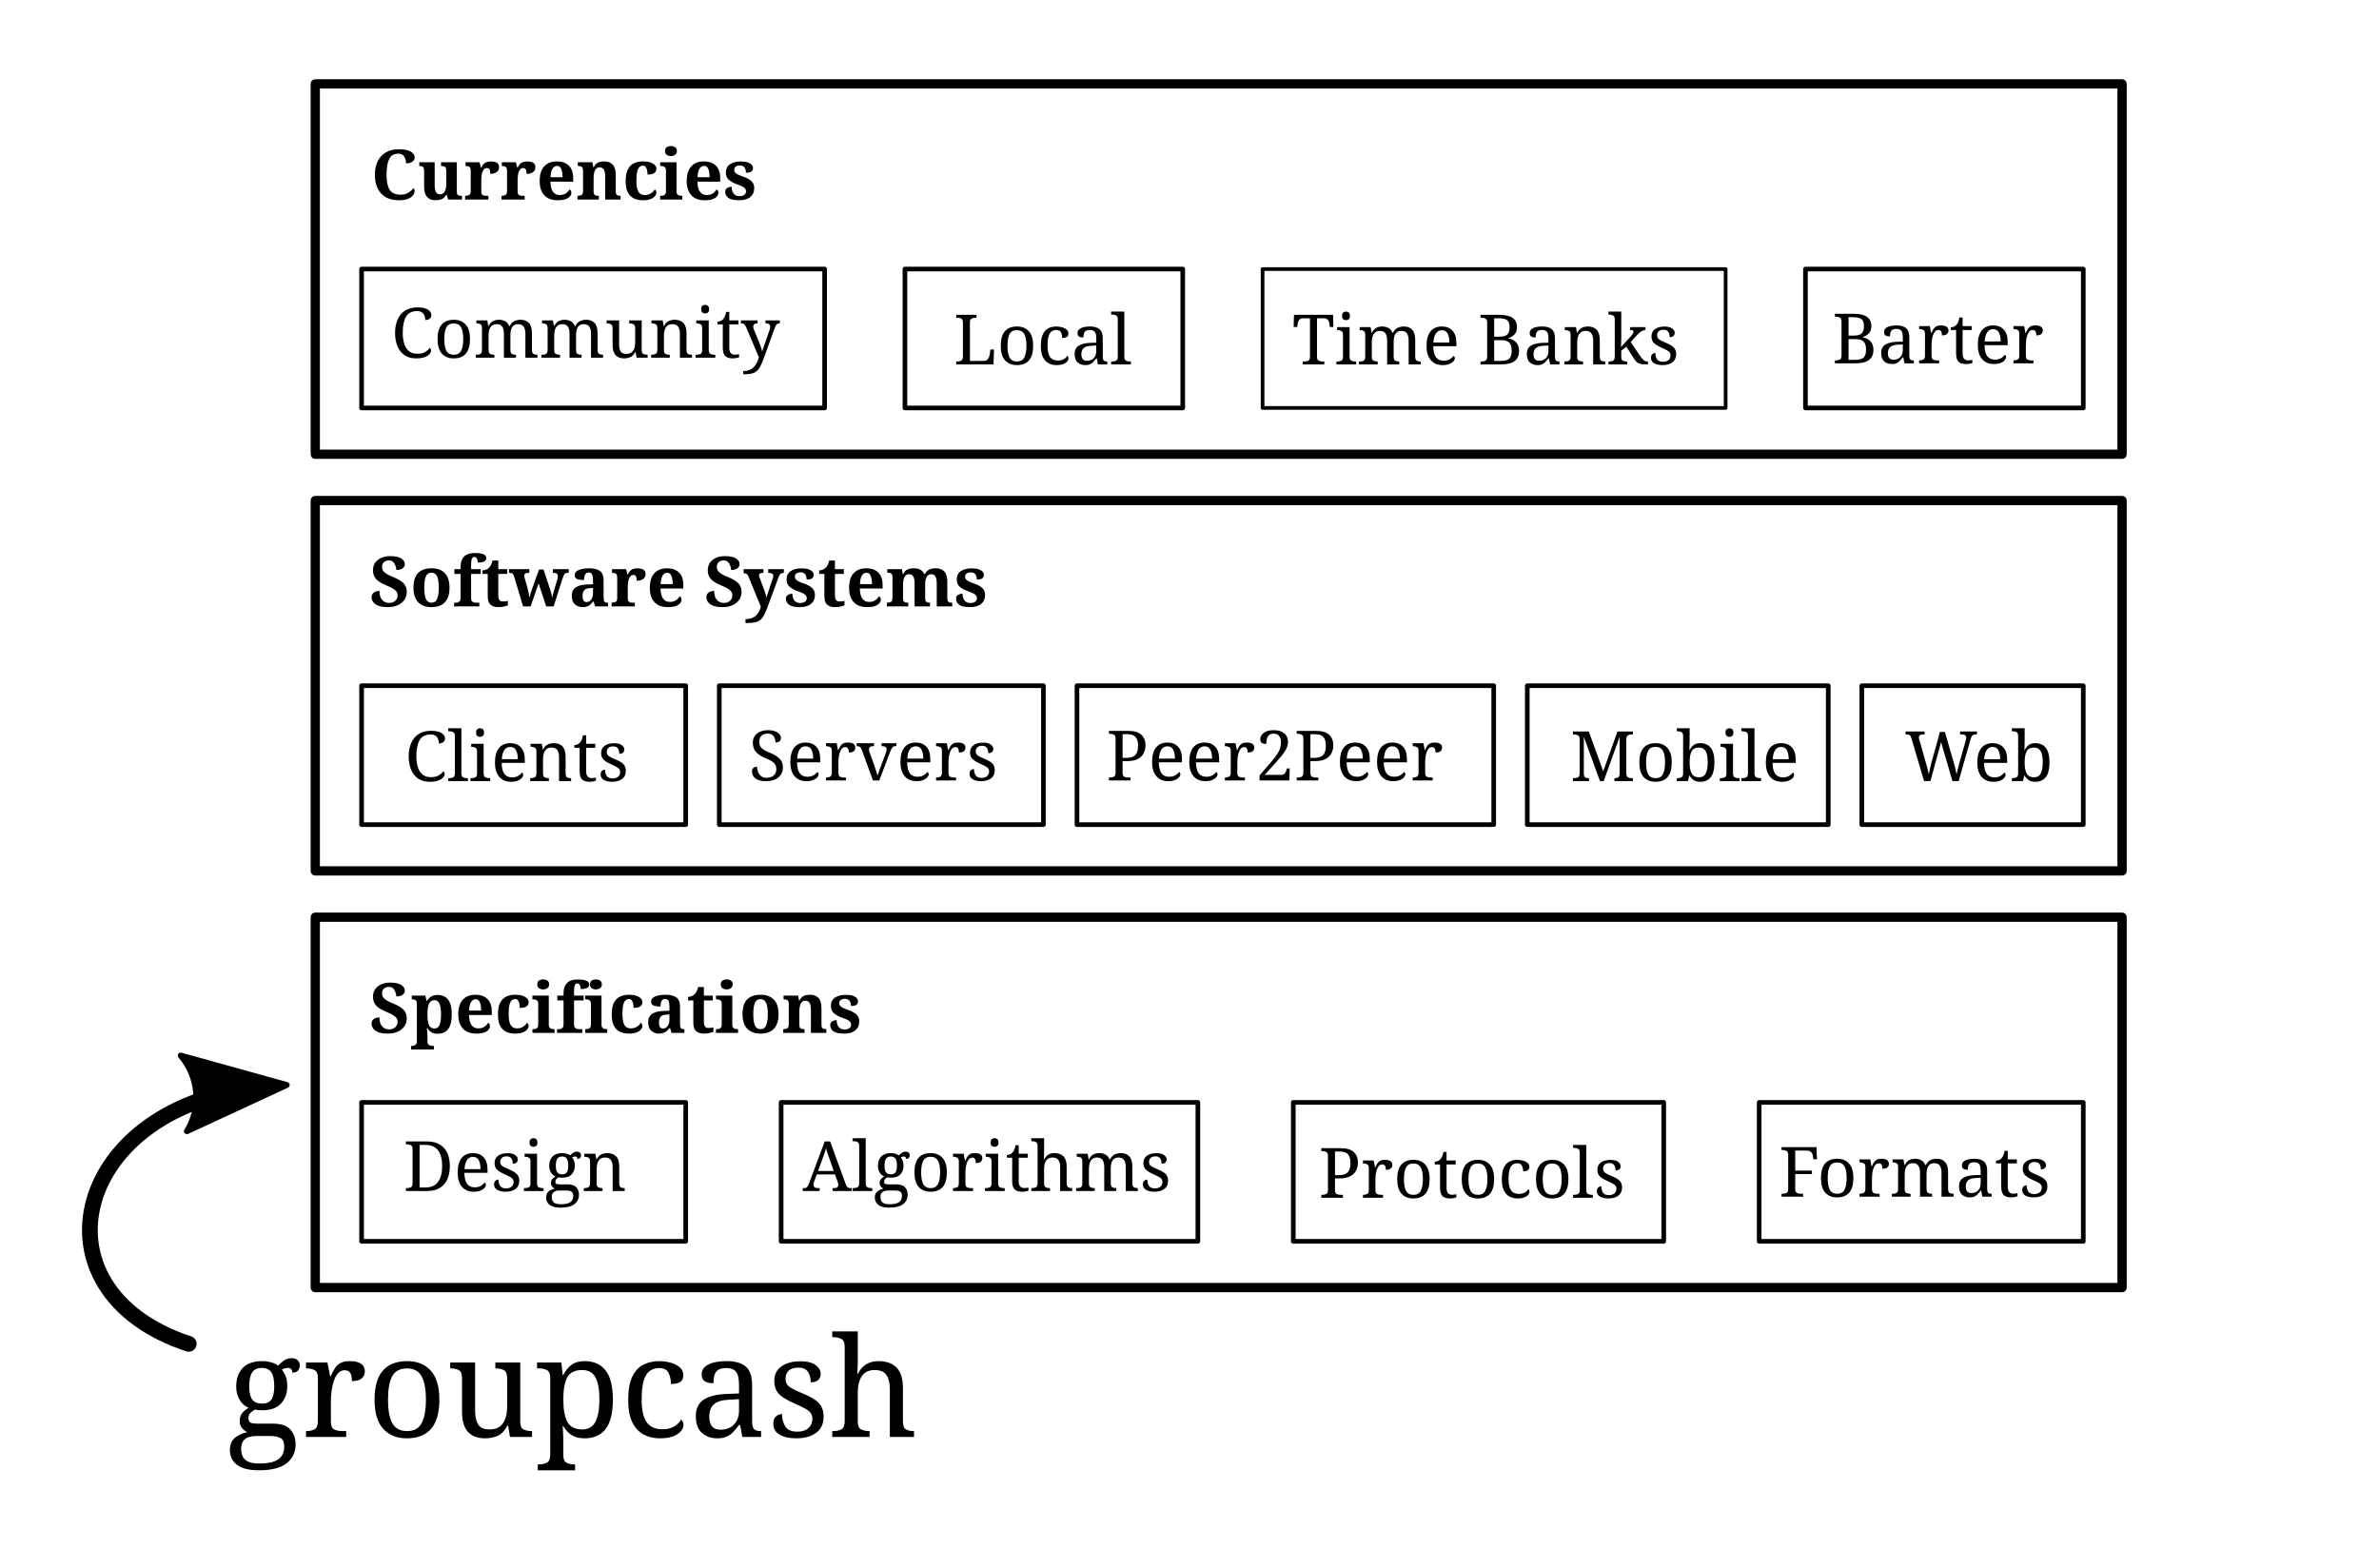
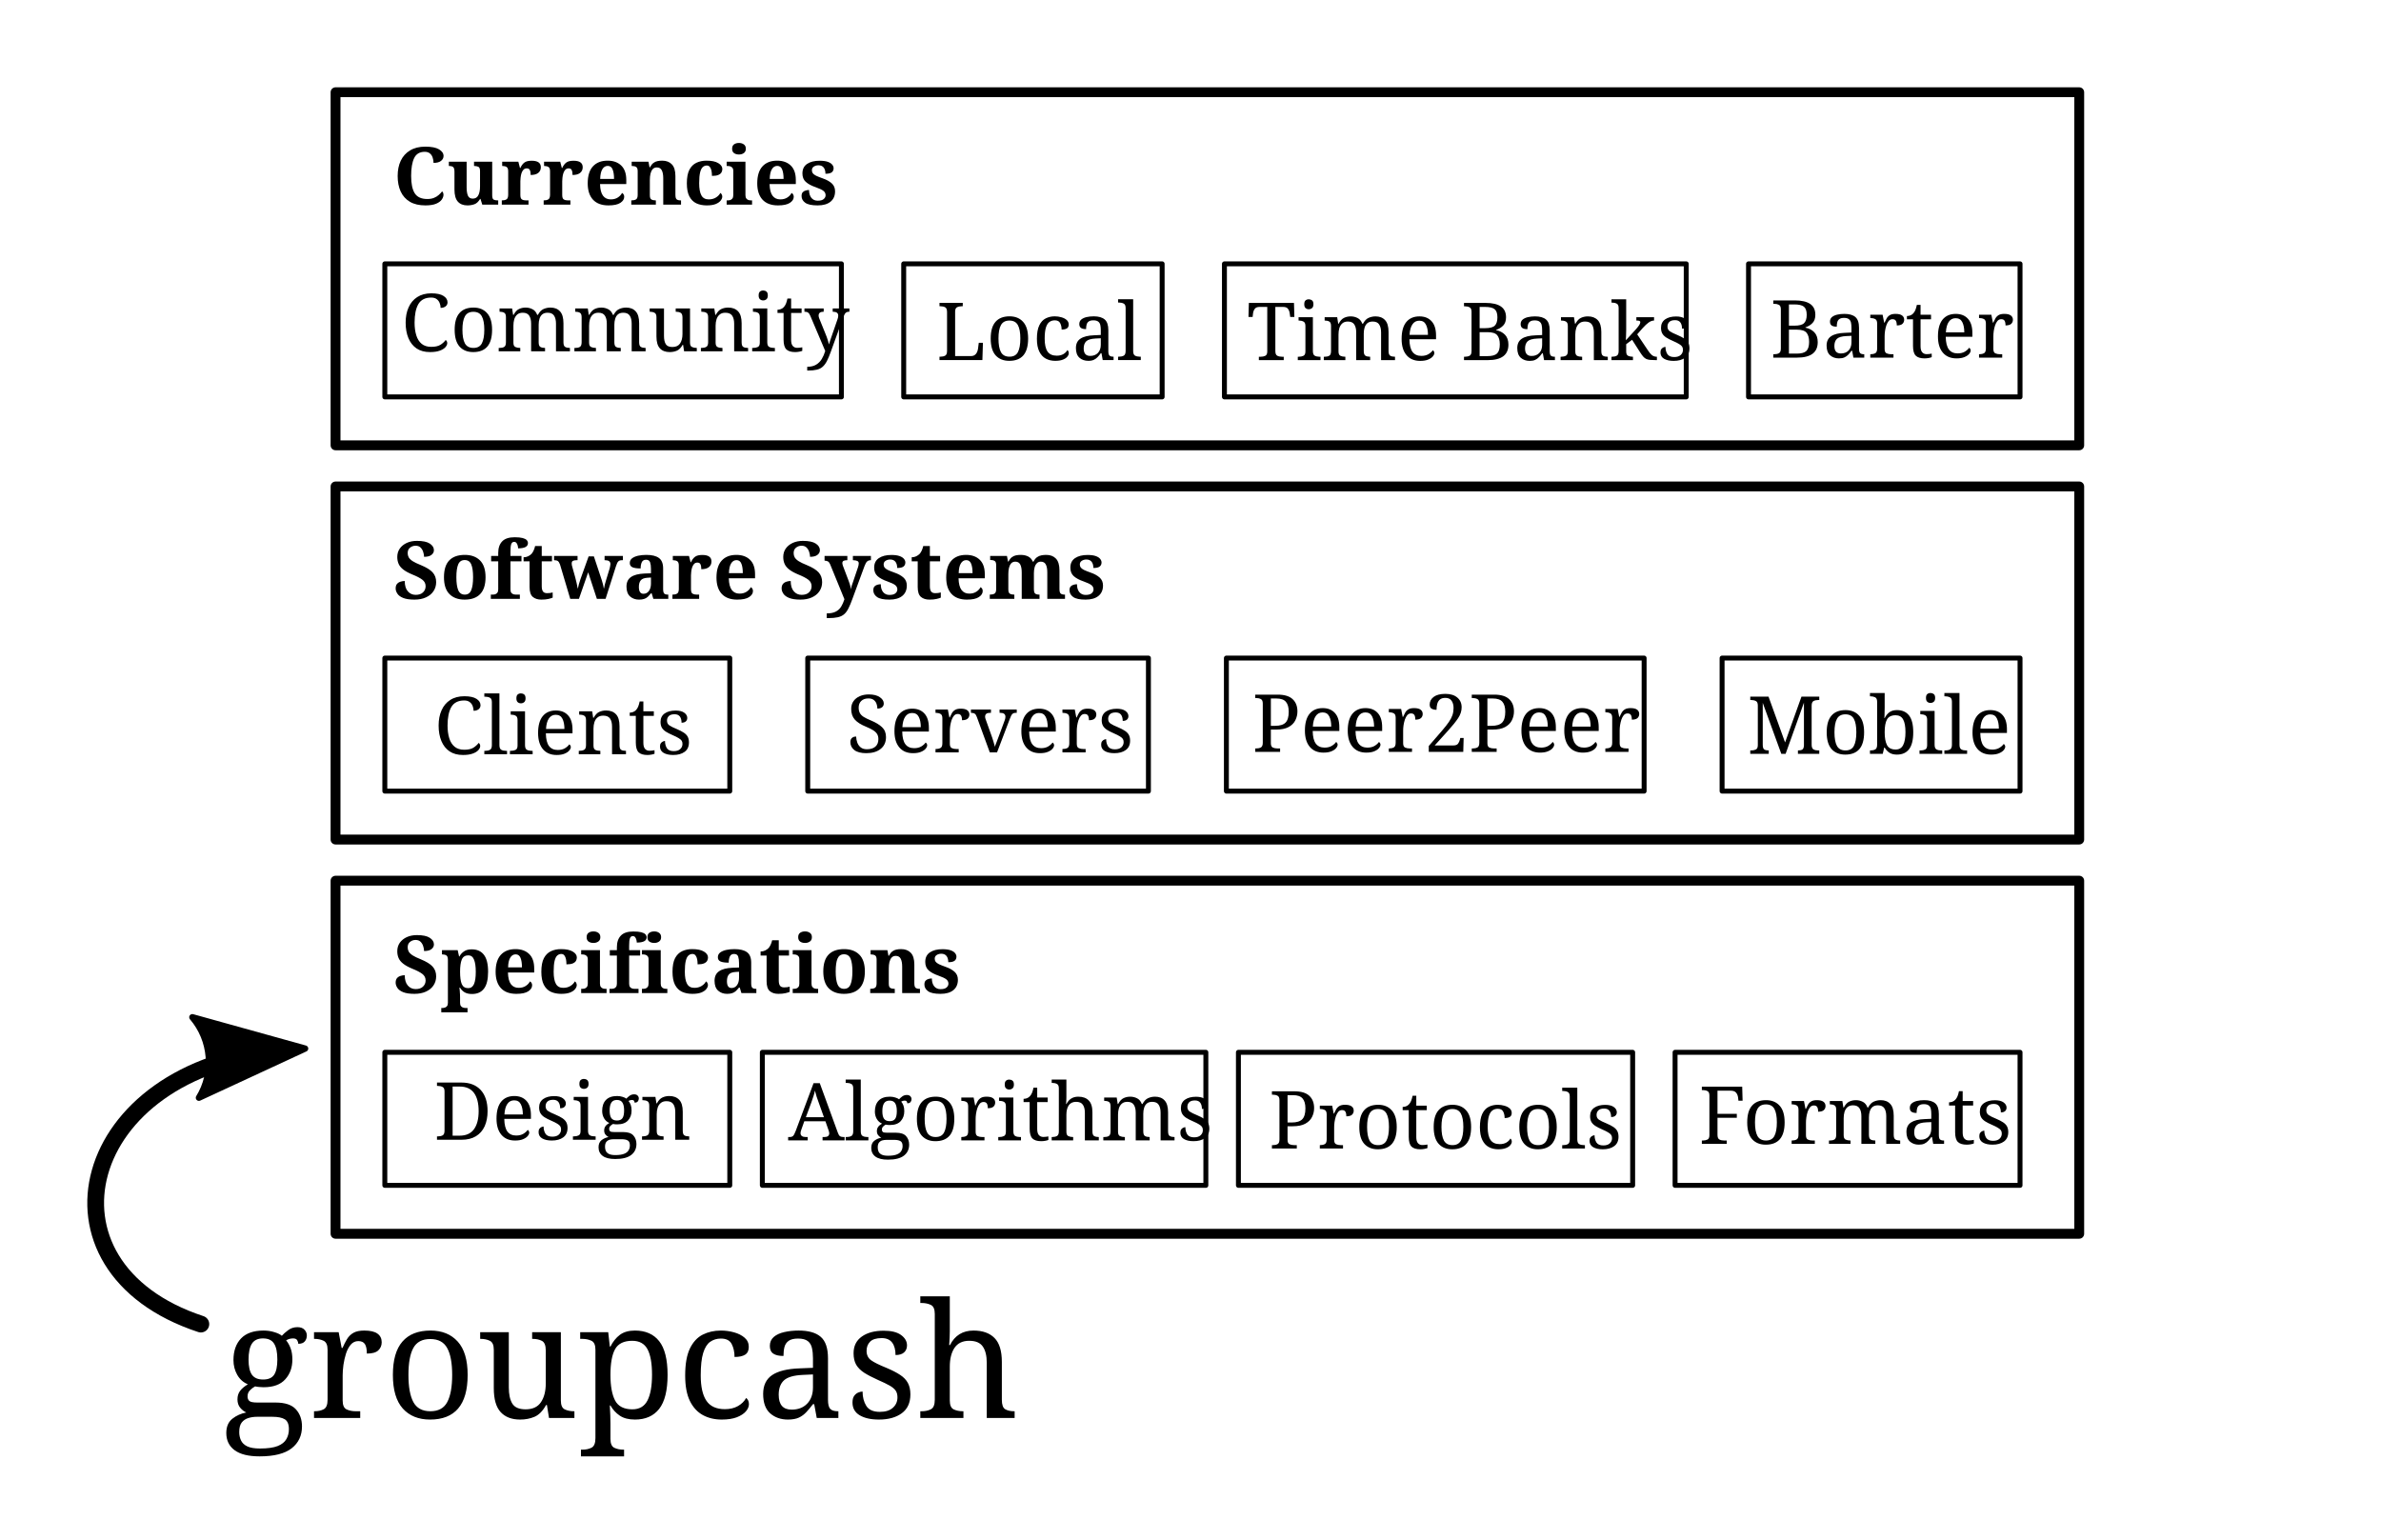
- <svg xmlns="http://www.w3.org/2000/svg" width="145mm" height="95.562mm" viewBox="0 0 513.78 338.604" id="svg2" version="1.1">
+ <svg xmlns="http://www.w3.org/2000/svg" width="136.36mm" height="88.195mm" viewBox="0 0 483.164 312.503" id="svg2" version="1.1">
  <defs id="defs4">
    <marker orient="auto" refY="0" refX="0" id="Arrow2Mstart" style="overflow:visible">
      <path id="path4363" style="fill:#000000;fill-opacity:1;fill-rule:evenodd;stroke:#000000;stroke-width:0.625;stroke-linejoin:round;stroke-opacity:1" d="M 8.719,4.034 -2.207,0.016 8.719,-4.002 c -1.745,2.372 -1.735,5.617 -6e-7,8.035 z" transform="scale(0.6,0.6)" />
    </marker>
    <marker orient="auto" refY="0" refX="0" id="Arrow1Mstart" style="overflow:visible">
      <path id="path4345" d="M 0,0 5,-5 -12.5,0 5,5 0,0 Z" style="fill:#000000;fill-opacity:1;fill-rule:evenodd;stroke:#000000;stroke-width:1pt;stroke-opacity:1" transform="matrix(0.4,0,0,0.4,4,0)" />
    </marker>
    <marker orient="auto" refY="0" refX="0" id="Arrow1Sstart" style="overflow:visible">
      <path id="path4351" d="M 0,0 5,-5 -12.5,0 5,5 0,0 Z" style="fill:#000000;fill-opacity:1;fill-rule:evenodd;stroke:#000000;stroke-width:1pt;stroke-opacity:1" transform="matrix(0.2,0,0,0.2,1.2,0)" />
    </marker>
    <marker orient="auto" refY="0" refX="0" id="marker4727" style="overflow:visible">
      <path id="path4729" style="fill:#000000;fill-opacity:1;fill-rule:evenodd;stroke:#000000;stroke-width:0.625;stroke-linejoin:round;stroke-opacity:1" d="M 8.719,4.034 -2.207,0.016 8.719,-4.002 c -1.745,2.372 -1.735,5.617 -6e-7,8.035 z" transform="matrix(1.1,0,0,1.1,1.1,0)" />
    </marker>
    <marker orient="auto" refY="0" refX="0" id="TriangleInM" style="overflow:visible">
      <path id="path4475" d="m 5.77,0 -8.65,5 0,-10 8.65,5 z" style="fill:#000000;fill-opacity:1;fill-rule:evenodd;stroke:#000000;stroke-width:1pt;stroke-opacity:1" transform="scale(-0.4,-0.4)" />
    </marker>
    <marker orient="auto" refY="0" refX="0" id="Arrow2Lstart" style="overflow:visible">
      <path id="path4357" style="fill:#000000;fill-opacity:1;fill-rule:evenodd;stroke:#000000;stroke-width:0.625;stroke-linejoin:round;stroke-opacity:1" d="M 8.719,4.034 -2.207,0.016 8.719,-4.002 c -1.745,2.372 -1.735,5.617 -6e-7,8.035 z" transform="matrix(1.1,0,0,1.1,1.1,0)" />
    </marker>
  </defs>
-   <g id="layer1" style="display:inline" transform="translate(-221.9112,-54.24692)">
-     <rect style="color:#000000;clip-rule:nonzero;display:inline;overflow:visible;visibility:visible;opacity:1;isolation:auto;mix-blend-mode:normal;color-interpolation:sRGB;color-interpolation-filters:linearRGB;solid-color:#000000;solid-opacity:1;fill:none;fill-opacity:1;fill-rule:nonzero;stroke:#000000;stroke-width:2;stroke-linecap:round;stroke-linejoin:round;stroke-miterlimit:4;stroke-dasharray:none;stroke-dashoffset:0;stroke-opacity:1;color-rendering:auto;image-rendering:auto;shape-rendering:auto;text-rendering:auto;enable-background:accumulate" id="rect4136" width="390.203" height="80" x="290" y="252.362" />
-     <text xml:space="preserve" style="font-style:normal;font-variant:normal;font-weight:bold;font-stretch:normal;font-size:15px;line-height:125%;font-family:serif;-inkscape-font-specification:'serif Bold';letter-spacing:0px;word-spacing:0px;fill:#000000;fill-opacity:1;stroke:none;stroke-width:1px;stroke-linecap:butt;stroke-linejoin:miter;stroke-opacity:1" x="301.716" y="277.345" id="text4138">
-       <tspan id="tspan4140" x="301.716" y="277.345" style="font-style:normal;font-variant:normal;font-weight:bold;font-stretch:normal;font-family:serif;-inkscape-font-specification:'serif Bold'">Specifications</tspan>
+   <g id="layer1" style="display:inline" transform="translate(-221.9112,-75.81863)">
+     <rect style="color:#000000;clip-rule:nonzero;display:inline;overflow:visible;visibility:visible;opacity:1;isolation:auto;mix-blend-mode:normal;color-interpolation:sRGB;color-interpolation-filters:linearRGB;solid-color:#000000;solid-opacity:1;fill:none;fill-opacity:1;fill-rule:nonzero;stroke:#000000;stroke-width:2;stroke-linecap:round;stroke-linejoin:round;stroke-miterlimit:4;stroke-dasharray:none;stroke-dashoffset:0;stroke-opacity:1;color-rendering:auto;image-rendering:auto;shape-rendering:auto;text-rendering:auto;enable-background:accumulate" id="rect4136" width="353.839" height="71.654" x="290" y="254.535" />
+     <text xml:space="preserve" style="font-style:normal;font-variant:normal;font-weight:bold;font-stretch:normal;font-size:16.25px;line-height:125%;font-family:Georgia, Georgia1, serif;-inkscape-font-specification:'Georgia, Georgia1, serif Bold';letter-spacing:0px;word-spacing:0px;fill:#000000;fill-opacity:1;stroke:none;stroke-width:1px;stroke-linecap:butt;stroke-linejoin:miter;stroke-opacity:1;" x="301.716" y="277.345" id="text4138">
+       <tspan id="tspan4140" x="301.716" y="277.345" style="font-style:normal;font-variant:normal;font-weight:bold;font-stretch:normal;font-size:16.25px;font-family:Georgia, Georgia1, serif;-inkscape-font-specification:'Georgia, Georgia1, serif Bold';">Specifications</tspan>
    </text>
-     <g id="g4979" transform="translate(-2.7177585e-6,0)">
-       <text xml:space="preserve" style="font-style:normal;font-variant:normal;font-weight:normal;font-stretch:normal;font-size:15px;line-height:125%;font-family:serif;-inkscape-font-specification:serif;letter-spacing:0px;word-spacing:0px;fill:#000000;fill-opacity:1;stroke:none;stroke-width:1px;stroke-linecap:butt;stroke-linejoin:miter;stroke-opacity:1" x="309.01" y="311.5" id="text4142">
-         <tspan id="tspan4144" x="309.01" y="311.5">Design</tspan>
-       </text>
-       <rect y="292.362" x="300" height="30" width="70" id="rect4158" style="color:#000000;clip-rule:nonzero;display:inline;overflow:visible;visibility:visible;opacity:1;isolation:auto;mix-blend-mode:normal;color-interpolation:sRGB;color-interpolation-filters:linearRGB;solid-color:#000000;solid-opacity:1;fill:none;fill-opacity:1;fill-rule:nonzero;stroke:#000000;stroke-width:1;stroke-linecap:round;stroke-linejoin:round;stroke-miterlimit:4;stroke-dasharray:none;stroke-dashoffset:0;stroke-opacity:1;color-rendering:auto;image-rendering:auto;shape-rendering:auto;text-rendering:auto;enable-background:accumulate" />
-     </g>
-     <g id="g4940" transform="translate(31.82741,0)">
-       <text id="text4146" y="312.724" x="574.268" style="font-style:normal;font-variant:normal;font-weight:normal;font-stretch:normal;font-size:15px;line-height:125%;font-family:serif;-inkscape-font-specification:serif;letter-spacing:0px;word-spacing:0px;fill:#000000;fill-opacity:1;stroke:none;stroke-width:1px;stroke-linecap:butt;stroke-linejoin:miter;stroke-opacity:1" xml:space="preserve">
-         <tspan y="312.724" x="574.268" id="tspan4148">Formats</tspan>
-       </text>
-       <rect y="292.362" x="570" height="30" width="70" id="rect4160" style="color:#000000;clip-rule:nonzero;display:inline;overflow:visible;visibility:visible;opacity:1;isolation:auto;mix-blend-mode:normal;color-interpolation:sRGB;color-interpolation-filters:linearRGB;solid-color:#000000;solid-opacity:1;fill:none;fill-opacity:1;fill-rule:nonzero;stroke:#000000;stroke-width:1;stroke-linecap:round;stroke-linejoin:round;stroke-miterlimit:4;stroke-dasharray:none;stroke-dashoffset:0;stroke-opacity:1;color-rendering:auto;image-rendering:auto;shape-rendering:auto;text-rendering:auto;enable-background:accumulate" />
-     </g>
-     <g id="g4945" transform="translate(21.21827,0)">
-       <text xml:space="preserve" style="font-style:normal;font-variant:normal;font-weight:normal;font-stretch:normal;font-size:15px;line-height:125%;font-family:serif;-inkscape-font-specification:serif;letter-spacing:0px;word-spacing:0px;fill:#000000;fill-opacity:1;stroke:none;stroke-width:1px;stroke-linecap:butt;stroke-linejoin:miter;stroke-opacity:1" x="485.488" y="312.954" id="text4150">
-         <tspan id="tspan4152" x="485.488" y="312.954">Protocols</tspan>
-       </text>
-       <rect y="292.362" x="480" height="30" width="80" id="rect4162" style="color:#000000;clip-rule:nonzero;display:inline;overflow:visible;visibility:visible;opacity:1;isolation:auto;mix-blend-mode:normal;color-interpolation:sRGB;color-interpolation-filters:linearRGB;solid-color:#000000;solid-opacity:1;fill:none;fill-opacity:1;fill-rule:nonzero;stroke:#000000;stroke-width:1;stroke-linecap:round;stroke-linejoin:round;stroke-miterlimit:4;stroke-dasharray:none;stroke-dashoffset:0;stroke-opacity:1;color-rendering:auto;image-rendering:auto;shape-rendering:auto;text-rendering:auto;enable-background:accumulate" />
-     </g>
-     <g id="g4950" transform="translate(10.60914,0)">
-       <text id="text4154" y="311.5" x="384.662" style="font-style:normal;font-variant:normal;font-weight:normal;font-stretch:normal;font-size:15px;line-height:125%;font-family:serif;-inkscape-font-specification:serif;letter-spacing:0px;word-spacing:0px;fill:#000000;fill-opacity:1;stroke:none;stroke-width:1px;stroke-linecap:butt;stroke-linejoin:miter;stroke-opacity:1" xml:space="preserve">
-         <tspan y="311.5" x="384.662" id="tspan4156">Algorithms</tspan>
-       </text>
-       <rect y="292.362" x="380" height="30" width="90" id="rect4164" style="color:#000000;clip-rule:nonzero;display:inline;overflow:visible;visibility:visible;opacity:1;isolation:auto;mix-blend-mode:normal;color-interpolation:sRGB;color-interpolation-filters:linearRGB;solid-color:#000000;solid-opacity:1;fill:none;fill-opacity:1;fill-rule:nonzero;stroke:#000000;stroke-width:1;stroke-linecap:round;stroke-linejoin:round;stroke-miterlimit:4;stroke-dasharray:none;stroke-dashoffset:0;stroke-opacity:1;color-rendering:auto;image-rendering:auto;shape-rendering:auto;text-rendering:auto;enable-background:accumulate" />
-     </g>
-     <rect y="162.362" x="290" height="80" width="390.203" id="rect4186" style="color:#000000;clip-rule:nonzero;display:inline;overflow:visible;visibility:visible;opacity:1;isolation:auto;mix-blend-mode:normal;color-interpolation:sRGB;color-interpolation-filters:linearRGB;solid-color:#000000;solid-opacity:1;fill:none;fill-opacity:1;fill-rule:nonzero;stroke:#000000;stroke-width:2;stroke-linecap:round;stroke-linejoin:round;stroke-miterlimit:4;stroke-dasharray:none;stroke-dashoffset:0;stroke-opacity:1;color-rendering:auto;image-rendering:auto;shape-rendering:auto;text-rendering:auto;enable-background:accumulate" />
-     <text id="text4188" y="185.227" x="301.716" style="font-style:normal;font-weight:bold;font-size:15px;line-height:125%;font-family:serif;letter-spacing:0px;word-spacing:0px;fill:#000000;fill-opacity:1;stroke:none;stroke-width:1px;stroke-linecap:butt;stroke-linejoin:miter;stroke-opacity:1;-inkscape-font-specification:'serif Bold';font-stretch:normal;font-variant:normal;" xml:space="preserve">
-       <tspan y="185.227" x="301.716" id="tspan4190" style="font-style:normal;font-variant:normal;font-weight:bold;font-stretch:normal;font-family:serif;-inkscape-font-specification:'serif Bold';">Software Systems</tspan>
+     <text id="text4142" y="307.111" x="309.962" style="font-style:normal;font-variant:normal;font-weight:normal;font-stretch:normal;font-size:16.25px;line-height:125%;font-family:Georgia, Georgia1, serif;-inkscape-font-specification:'Georgia, Georgia1, serif';letter-spacing:0px;word-spacing:0px;fill:#000000;fill-opacity:1;stroke:none;stroke-width:1px;stroke-linecap:butt;stroke-linejoin:miter;stroke-opacity:1" xml:space="preserve">
+       <tspan y="307.111" x="309.962" id="tspan4144">Design</tspan>
    </text>
-     <g id="g4902" transform="translate(-2.7177585e-6,0)">
-       <text id="text4194" y="222.954" x="309.314" style="font-style:normal;font-variant:normal;font-weight:normal;font-stretch:normal;font-size:15px;line-height:125%;font-family:serif;-inkscape-font-specification:serif;letter-spacing:0px;word-spacing:0px;fill:#000000;fill-opacity:1;stroke:none;stroke-width:1px;stroke-linecap:butt;stroke-linejoin:miter;stroke-opacity:1" xml:space="preserve">
-         <tspan y="222.954" x="309.314" id="tspan4196">Clients</tspan>
-       </text>
-       <rect style="color:#000000;clip-rule:nonzero;display:inline;overflow:visible;visibility:visible;opacity:1;isolation:auto;mix-blend-mode:normal;color-interpolation:sRGB;color-interpolation-filters:linearRGB;solid-color:#000000;solid-opacity:1;fill:none;fill-opacity:1;fill-rule:nonzero;stroke:#000000;stroke-width:1;stroke-linecap:round;stroke-linejoin:round;stroke-miterlimit:4;stroke-dasharray:none;stroke-dashoffset:0;stroke-opacity:1;color-rendering:auto;image-rendering:auto;shape-rendering:auto;text-rendering:auto;enable-background:accumulate" id="rect4198" width="70" height="30" x="300" y="202.362" />
-     </g>
-     <g id="g4907" transform="translate(-2.750009,0)">
-       <text xml:space="preserve" style="font-style:normal;font-variant:normal;font-weight:normal;font-stretch:normal;font-size:15px;line-height:125%;font-family:serif;-inkscape-font-specification:serif;letter-spacing:0px;word-spacing:0px;fill:#000000;fill-opacity:1;stroke:none;stroke-width:1px;stroke-linecap:butt;stroke-linejoin:miter;stroke-opacity:1" x="386.355" y="222.822" id="text4202">
-         <tspan id="tspan4204" x="386.355" y="222.822">Servers</tspan>
-       </text>
-       <rect style="color:#000000;clip-rule:nonzero;display:inline;overflow:visible;visibility:visible;opacity:1;isolation:auto;mix-blend-mode:normal;color-interpolation:sRGB;color-interpolation-filters:linearRGB;solid-color:#000000;solid-opacity:1;fill:none;fill-opacity:1;fill-rule:nonzero;stroke:#000000;stroke-width:1;stroke-linecap:round;stroke-linejoin:round;stroke-miterlimit:4;stroke-dasharray:none;stroke-dashoffset:0;stroke-opacity:1;color-rendering:auto;image-rendering:auto;shape-rendering:auto;text-rendering:auto;enable-background:accumulate" id="rect4206" width="70" height="30" x="380" y="202.362" />
-     </g>
-     <g id="g4935" transform="translate(1.750012,0)">
-       <text id="text4210" y="222.954" x="559.305" style="font-style:normal;font-variant:normal;font-weight:normal;font-stretch:normal;font-size:15px;line-height:125%;font-family:serif;-inkscape-font-specification:serif;letter-spacing:0px;word-spacing:0px;fill:#000000;fill-opacity:1;stroke:none;stroke-width:1px;stroke-linecap:butt;stroke-linejoin:miter;stroke-opacity:1" xml:space="preserve">
-         <tspan y="222.954" x="559.305" id="tspan4212">Mobile</tspan>
-       </text>
-       <rect style="color:#000000;clip-rule:nonzero;display:inline;overflow:visible;visibility:visible;opacity:1;isolation:auto;mix-blend-mode:normal;color-interpolation:sRGB;color-interpolation-filters:linearRGB;solid-color:#000000;solid-opacity:1;fill:none;fill-opacity:1;fill-rule:nonzero;stroke:#000000;stroke-width:1;stroke-linecap:round;stroke-linejoin:round;stroke-miterlimit:4;stroke-dasharray:none;stroke-dashoffset:0;stroke-opacity:1;color-rendering:auto;image-rendering:auto;shape-rendering:auto;text-rendering:auto;enable-background:accumulate" id="rect4214" width="65" height="30" x="550" y="202.362" />
-     </g>
-     <g id="g4912" transform="translate(-0.4999996,0)">
-       <text xml:space="preserve" style="font-style:normal;font-variant:normal;font-weight:normal;font-stretch:normal;font-size:15px;line-height:125%;font-family:serif;-inkscape-font-specification:serif;letter-spacing:0px;word-spacing:0px;fill:#000000;fill-opacity:1;stroke:none;stroke-width:1px;stroke-linecap:butt;stroke-linejoin:miter;stroke-opacity:1" x="461.332" y="222.822" id="text4218">
-         <tspan id="tspan4220" x="461.332" y="222.822">Peer2Peer</tspan>
-       </text>
-       <rect style="color:#000000;clip-rule:nonzero;display:inline;overflow:visible;visibility:visible;opacity:1;isolation:auto;mix-blend-mode:normal;color-interpolation:sRGB;color-interpolation-filters:linearRGB;solid-color:#000000;solid-opacity:1;fill:none;fill-opacity:1;fill-rule:nonzero;stroke:#000000;stroke-width:1;stroke-linecap:round;stroke-linejoin:round;stroke-miterlimit:4;stroke-dasharray:none;stroke-dashoffset:0;stroke-opacity:1;color-rendering:auto;image-rendering:auto;shape-rendering:auto;text-rendering:auto;enable-background:accumulate" id="rect4222" width="90" height="30" x="455" y="202.362" />
-     </g>
-     <rect style="color:#000000;clip-rule:nonzero;display:inline;overflow:visible;visibility:visible;opacity:1;isolation:auto;mix-blend-mode:normal;color-interpolation:sRGB;color-interpolation-filters:linearRGB;solid-color:#000000;solid-opacity:1;fill:none;fill-opacity:1;fill-rule:nonzero;stroke:#000000;stroke-width:2;stroke-linecap:round;stroke-linejoin:round;stroke-miterlimit:4;stroke-dasharray:none;stroke-dashoffset:0;stroke-opacity:1;color-rendering:auto;image-rendering:auto;shape-rendering:auto;text-rendering:auto;enable-background:accumulate" id="rect4224" width="390.203" height="80" x="290" y="72.362" />
-     <text xml:space="preserve" style="font-style:normal;font-weight:bold;font-size:15px;line-height:125%;font-family:serif;letter-spacing:0px;word-spacing:0px;fill:#000000;fill-opacity:1;stroke:none;stroke-width:1px;stroke-linecap:butt;stroke-linejoin:miter;stroke-opacity:1;-inkscape-font-specification:'serif Bold';font-stretch:normal;font-variant:normal;" x="302.045" y="97.343" id="text4226">
-       <tspan id="tspan4228" x="302.045" y="97.343" style="font-style:normal;font-variant:normal;font-weight:bold;font-stretch:normal;font-family:serif;-inkscape-font-specification:'serif Bold';">Currencies</tspan>
+     <rect style="color:#000000;clip-rule:nonzero;display:inline;overflow:visible;visibility:visible;opacity:1;isolation:auto;mix-blend-mode:normal;color-interpolation:sRGB;color-interpolation-filters:linearRGB;solid-color:#000000;solid-opacity:1;fill:none;fill-opacity:1;fill-rule:nonzero;stroke:#000000;stroke-width:1;stroke-linecap:round;stroke-linejoin:round;stroke-miterlimit:4;stroke-dasharray:none;stroke-dashoffset:0;stroke-opacity:1;color-rendering:auto;image-rendering:auto;shape-rendering:auto;text-rendering:auto;enable-background:accumulate" id="rect4158" width="70" height="27" x="300" y="289.362" />
+     <text xml:space="preserve" style="font-style:normal;font-variant:normal;font-weight:normal;font-stretch:normal;font-size:16.25px;line-height:125%;font-family:Georgia, Georgia1, serif;-inkscape-font-specification:'Georgia, Georgia1, serif';letter-spacing:0px;word-spacing:0px;fill:#000000;fill-opacity:1;stroke:none;stroke-width:1px;stroke-linecap:butt;stroke-linejoin:miter;stroke-opacity:1" x="566.636" y="307.949" id="text4146">
+       <tspan id="tspan4148" x="566.636" y="307.949">Formats</tspan>
    </text>
-     <g id="g4882" transform="translate(21.82739,0)">
-       <text xml:space="preserve" style="font-style:normal;font-variant:normal;font-weight:normal;font-stretch:normal;font-size:15px;line-height:125%;font-family:serif;-inkscape-font-specification:serif;letter-spacing:0px;word-spacing:0px;fill:#000000;fill-opacity:1;stroke:none;stroke-width:1px;stroke-linecap:butt;stroke-linejoin:miter;stroke-opacity:1" x="595.79" y="132.724" id="text4232">
-         <tspan id="tspan4234" x="595.79" y="132.724">Barter</tspan>
-       </text>
-       <rect y="112.362" x="590" height="30" width="60" id="rect4236" style="color:#000000;clip-rule:nonzero;display:inline;overflow:visible;visibility:visible;opacity:1;isolation:auto;mix-blend-mode:normal;color-interpolation:sRGB;color-interpolation-filters:linearRGB;solid-color:#000000;solid-opacity:1;fill:none;fill-opacity:1;fill-rule:nonzero;stroke:#000000;stroke-width:1;stroke-linecap:round;stroke-linejoin:round;stroke-miterlimit:4;stroke-dasharray:none;stroke-dashoffset:0;stroke-opacity:1;color-rendering:auto;image-rendering:auto;shape-rendering:auto;text-rendering:auto;enable-background:accumulate" />
-     </g>
-     <g id="g4897" transform="translate(-2.7177585e-6,0)">
-       <text id="text4240" y="131.5" x="306.37" style="font-style:normal;font-variant:normal;font-weight:normal;font-stretch:normal;font-size:15px;line-height:125%;font-family:serif;-inkscape-font-specification:serif;letter-spacing:0px;word-spacing:0px;fill:#000000;fill-opacity:1;stroke:none;stroke-width:1px;stroke-linecap:butt;stroke-linejoin:miter;stroke-opacity:1" xml:space="preserve">
-         <tspan y="131.5" x="306.37" id="tspan4242">Community</tspan>
-       </text>
-       <rect y="112.362" x="300" height="30" width="100" id="rect4244" style="color:#000000;clip-rule:nonzero;display:inline;overflow:visible;visibility:visible;opacity:1;isolation:auto;mix-blend-mode:normal;color-interpolation:sRGB;color-interpolation-filters:linearRGB;solid-color:#000000;solid-opacity:1;fill:none;fill-opacity:1;fill-rule:nonzero;stroke:#000000;stroke-width:1;stroke-linecap:round;stroke-linejoin:round;stroke-miterlimit:4;stroke-dasharray:none;stroke-dashoffset:0;stroke-opacity:1;color-rendering:auto;image-rendering:auto;shape-rendering:auto;text-rendering:auto;enable-background:accumulate" />
-     </g>
-     <g id="g4892" transform="translate(7.343302,0)">
-       <text xml:space="preserve" style="font-style:normal;font-variant:normal;font-weight:normal;font-stretch:normal;font-size:15px;line-height:125%;font-family:serif;-inkscape-font-specification:serif;letter-spacing:0px;word-spacing:0px;fill:#000000;fill-opacity:1;stroke:none;stroke-width:1px;stroke-linecap:butt;stroke-linejoin:miter;stroke-opacity:1" x="420.525" y="132.954" id="text4248">
-         <tspan id="tspan4250" x="420.525" y="132.954">Local</tspan>
-       </text>
-       <rect y="112.362" x="410" height="30" width="60" id="rect4252" style="color:#000000;clip-rule:nonzero;display:inline;overflow:visible;visibility:visible;opacity:1;isolation:auto;mix-blend-mode:normal;color-interpolation:sRGB;color-interpolation-filters:linearRGB;solid-color:#000000;solid-opacity:1;fill:none;fill-opacity:1;fill-rule:nonzero;stroke:#000000;stroke-width:1;stroke-linecap:round;stroke-linejoin:round;stroke-miterlimit:4;stroke-dasharray:none;stroke-dashoffset:0;stroke-opacity:1;color-rendering:auto;image-rendering:auto;shape-rendering:auto;text-rendering:auto;enable-background:accumulate" />
-     </g>
-     <g id="g4887" transform="translate(14.58534,0)">
-       <text id="text4256" y="132.954" x="486.406" style="font-style:normal;font-variant:normal;font-weight:normal;font-stretch:normal;font-size:15px;line-height:125%;font-family:serif;-inkscape-font-specification:serif;letter-spacing:0px;word-spacing:0px;fill:#000000;fill-opacity:1;stroke:none;stroke-width:1px;stroke-linecap:butt;stroke-linejoin:miter;stroke-opacity:1" xml:space="preserve">
-         <tspan y="132.954" x="486.406" id="tspan4258">Time Banks</tspan>
-       </text>
-       <rect y="112.362" x="480" height="30" width="100" id="rect4260" style="color:#000000;clip-rule:nonzero;display:inline;overflow:visible;visibility:visible;opacity:1;isolation:auto;mix-blend-mode:normal;color-interpolation:sRGB;color-interpolation-filters:linearRGB;solid-color:#000000;solid-opacity:1;fill:none;fill-opacity:1;fill-rule:nonzero;stroke:#000000;stroke-width:0.797;stroke-linecap:round;stroke-linejoin:round;stroke-miterlimit:4;stroke-dasharray:none;stroke-dashoffset:0;stroke-opacity:1;color-rendering:auto;image-rendering:auto;shape-rendering:auto;text-rendering:auto;enable-background:accumulate" />
-     </g>
-     <flowRoot xml:space="preserve" id="flowRoot4286" style="font-style:normal;font-weight:normal;font-size:15px;line-height:125%;font-family:serif;letter-spacing:0px;word-spacing:0px;fill:#000000;fill-opacity:1;stroke:none;stroke-width:1px;stroke-linecap:butt;stroke-linejoin:miter;stroke-opacity:1;-inkscape-font-specification:serif;font-stretch:normal;font-variant:normal;">
+     <rect style="color:#000000;clip-rule:nonzero;display:inline;overflow:visible;visibility:visible;opacity:1;isolation:auto;mix-blend-mode:normal;color-interpolation:sRGB;color-interpolation-filters:linearRGB;solid-color:#000000;solid-opacity:1;fill:none;fill-opacity:1;fill-rule:nonzero;stroke:#000000;stroke-width:1;stroke-linecap:round;stroke-linejoin:round;stroke-miterlimit:4;stroke-dasharray:none;stroke-dashoffset:0;stroke-opacity:1;color-rendering:auto;image-rendering:auto;shape-rendering:auto;text-rendering:auto;enable-background:accumulate" id="rect4160" width="70" height="27" x="561.827" y="289.362" />
+     <text id="text4150" y="308.885" x="479.389" style="font-style:normal;font-variant:normal;font-weight:normal;font-stretch:normal;font-size:16.25px;line-height:125%;font-family:Georgia, Georgia1, serif;-inkscape-font-specification:'Georgia, Georgia1, serif';letter-spacing:0px;word-spacing:0px;fill:#000000;fill-opacity:1;stroke:none;stroke-width:1px;stroke-linecap:butt;stroke-linejoin:miter;stroke-opacity:1" xml:space="preserve">
+       <tspan y="308.885" x="479.389" id="tspan4152">Protocols</tspan>
+     </text>
+     <rect style="color:#000000;clip-rule:nonzero;display:inline;overflow:visible;visibility:visible;opacity:1;isolation:auto;mix-blend-mode:normal;color-interpolation:sRGB;color-interpolation-filters:linearRGB;solid-color:#000000;solid-opacity:1;fill:none;fill-opacity:1;fill-rule:nonzero;stroke:#000000;stroke-width:1;stroke-linecap:round;stroke-linejoin:round;stroke-miterlimit:4;stroke-dasharray:none;stroke-dashoffset:0;stroke-opacity:1;color-rendering:auto;image-rendering:auto;shape-rendering:auto;text-rendering:auto;enable-background:accumulate" id="rect4162" width="80" height="27" x="473.218" y="289.362" />
+     <text xml:space="preserve" style="font-style:normal;font-variant:normal;font-weight:normal;font-stretch:normal;font-size:16.25px;line-height:125%;font-family:Georgia, Georgia1, serif;-inkscape-font-specification:'Georgia, Georgia1, serif';letter-spacing:0px;word-spacing:0px;fill:#000000;fill-opacity:1;stroke:none;stroke-width:1px;stroke-linecap:butt;stroke-linejoin:miter;stroke-opacity:1" x="381.845" y="307.242" id="text4154">
+       <tspan id="tspan4156" x="381.845" y="307.242">Algorithms</tspan>
+     </text>
+     <rect style="color:#000000;clip-rule:nonzero;display:inline;overflow:visible;visibility:visible;opacity:1;isolation:auto;mix-blend-mode:normal;color-interpolation:sRGB;color-interpolation-filters:linearRGB;solid-color:#000000;solid-opacity:1;fill:none;fill-opacity:1;fill-rule:nonzero;stroke:#000000;stroke-width:1;stroke-linecap:round;stroke-linejoin:round;stroke-miterlimit:4;stroke-dasharray:none;stroke-dashoffset:0;stroke-opacity:1;color-rendering:auto;image-rendering:auto;shape-rendering:auto;text-rendering:auto;enable-background:accumulate" id="rect4164" width="90" height="27" x="376.609" y="289.362" />
+     <flowRoot xml:space="preserve" id="flowRoot4286" style="font-style:normal;font-variant:normal;font-weight:normal;font-stretch:normal;font-size:15px;line-height:125%;font-family:Georgia, Georgia1, serif;-inkscape-font-specification:'Georgia, Georgia1, serif';letter-spacing:0px;word-spacing:0px;fill:#000000;fill-opacity:1;stroke:none;stroke-width:1px;stroke-linecap:butt;stroke-linejoin:miter;stroke-opacity:1">
      <flowRegion id="flowRegion4288">
-         <rect id="rect4290" width="0" height="30" x="300" y="92.362" style="-inkscape-font-specification:serif;font-family:serif;font-weight:normal;font-style:normal;font-stretch:normal;font-variant:normal;" />
+         <rect id="rect4290" width="0" height="30" x="300" y="92.362" style="font-style:normal;font-variant:normal;font-weight:normal;font-stretch:normal;font-size:15px;font-family:Georgia, Georgia1, serif;-inkscape-font-specification:'Georgia, Georgia1, serif'" />
      </flowRegion>
      <flowPara id="flowPara4292" />
    </flowRoot>
-     <flowRoot xml:space="preserve" id="flowRoot4294" style="font-style:normal;font-weight:normal;font-size:15px;line-height:125%;font-family:serif;letter-spacing:0px;word-spacing:0px;fill:#000000;fill-opacity:1;stroke:none;stroke-width:1px;stroke-linecap:butt;stroke-linejoin:miter;stroke-opacity:1;-inkscape-font-specification:serif;font-stretch:normal;font-variant:normal;">
+     <flowRoot xml:space="preserve" id="flowRoot4294" style="font-style:normal;font-variant:normal;font-weight:normal;font-stretch:normal;font-size:15px;line-height:125%;font-family:Georgia, Georgia1, serif;-inkscape-font-specification:'Georgia, Georgia1, serif';letter-spacing:0px;word-spacing:0px;fill:#000000;fill-opacity:1;stroke:none;stroke-width:1px;stroke-linecap:butt;stroke-linejoin:miter;stroke-opacity:1">
      <flowRegion id="flowRegion4296">
-         <rect id="rect4298" width="10" height="30" x="300" y="92.362" style="-inkscape-font-specification:serif;font-family:serif;font-weight:normal;font-style:normal;font-stretch:normal;font-variant:normal;" />
+         <rect id="rect4298" width="10" height="30" x="300" y="92.362" style="font-style:normal;font-variant:normal;font-weight:normal;font-stretch:normal;font-size:15px;font-family:Georgia, Georgia1, serif;-inkscape-font-specification:'Georgia, Georgia1, serif'" />
      </flowRegion>
      <flowPara id="flowPara4300" />
    </flowRoot>
-     <flowRoot xml:space="preserve" id="flowRoot4305" style="font-style:normal;font-weight:normal;font-size:15px;line-height:125%;font-family:serif;letter-spacing:0px;word-spacing:0px;fill:#000000;fill-opacity:1;stroke:none;stroke-width:1px;stroke-linecap:butt;stroke-linejoin:miter;stroke-opacity:1;-inkscape-font-specification:serif;font-stretch:normal;font-variant:normal;">
+     <flowRoot xml:space="preserve" id="flowRoot4305" style="font-style:normal;font-variant:normal;font-weight:normal;font-stretch:normal;font-size:15px;line-height:125%;font-family:Georgia, Georgia1, serif;-inkscape-font-specification:'Georgia, Georgia1, serif';letter-spacing:0px;word-spacing:0px;fill:#000000;fill-opacity:1;stroke:none;stroke-width:1px;stroke-linecap:butt;stroke-linejoin:miter;stroke-opacity:1">
      <flowRegion id="flowRegion4307">
-         <rect id="rect4309" width="0" height="20" x="300" y="182.362" style="-inkscape-font-specification:serif;font-family:serif;font-weight:normal;font-style:normal;font-stretch:normal;font-variant:normal;" />
+         <rect id="rect4309" width="0" height="20" x="300" y="182.362" style="font-style:normal;font-variant:normal;font-weight:normal;font-stretch:normal;font-size:15px;font-family:Georgia, Georgia1, serif;-inkscape-font-specification:'Georgia, Georgia1, serif'" />
      </flowRegion>
      <flowPara id="flowPara4311" />
    </flowRoot>
    <path style="fill:none;fill-rule:evenodd;stroke:#000000;stroke-width:3.4;stroke-linecap:round;stroke-linejoin:round;stroke-miterlimit:4;stroke-dasharray:none;stroke-opacity:1;marker-start:url(#Arrow2Mstart)" d="m 279.34,289.001 c -41.639,3.395 -51.856,43.94 -16.673,55.515" id="path4333" />
-     <text xml:space="preserve" style="font-style:normal;font-variant:normal;font-weight:normal;font-stretch:normal;font-size:30px;line-height:125%;font-family:serif;-inkscape-font-specification:serif;letter-spacing:0px;word-spacing:0px;fill:#000000;fill-opacity:1;stroke:none;stroke-width:1px;stroke-linecap:butt;stroke-linejoin:miter;stroke-opacity:1;" x="270.875" y="364.62" id="text5637">
-       <tspan id="tspan5639" x="270.875" y="364.62">groupcash</tspan>
+     <text xml:space="preserve" style="font-style:normal;font-variant:normal;font-weight:normal;font-stretch:normal;font-size:32.481px;line-height:125%;font-family:Georgia, Georgia1, serif;-inkscape-font-specification:'Georgia, Georgia1, serif';letter-spacing:0px;word-spacing:0px;fill:#000000;fill-opacity:1;stroke:none;stroke-width:1px;stroke-linecap:butt;stroke-linejoin:miter;stroke-opacity:1" x="267.082" y="363.564" id="text5637">
+       <tspan id="tspan5639" x="267.082" y="363.564" style="font-style:normal;font-variant:normal;font-weight:normal;font-stretch:normal;font-size:32.481px;font-family:Georgia, Georgia1, serif;-inkscape-font-specification:'Georgia, Georgia1, serif'">groupcash</tspan>
    </text>
-     <g id="g4877" transform="translate(2.0513482e-5,0)">
-       <text xml:space="preserve" style="font-style:normal;font-variant:normal;font-weight:normal;font-stretch:normal;font-size:15px;line-height:125%;font-family:serif;-inkscape-font-specification:serif;letter-spacing:0px;word-spacing:0px;fill:#000000;fill-opacity:1;stroke:none;stroke-width:1px;stroke-linecap:butt;stroke-linejoin:miter;stroke-opacity:1" x="633.305" y="222.954" id="text4871">
-         <tspan id="tspan4873" x="633.305" y="222.954">Web</tspan>
-       </text>
-       <rect y="202.362" x="624" height="30" width="47.827" id="rect4875" style="color:#000000;clip-rule:nonzero;display:inline;overflow:visible;visibility:visible;opacity:1;isolation:auto;mix-blend-mode:normal;color-interpolation:sRGB;color-interpolation-filters:linearRGB;solid-color:#000000;solid-opacity:1;fill:none;fill-opacity:1;fill-rule:nonzero;stroke:#000000;stroke-width:1;stroke-linecap:round;stroke-linejoin:round;stroke-miterlimit:4;stroke-dasharray:none;stroke-dashoffset:0;stroke-opacity:1;color-rendering:auto;image-rendering:auto;shape-rendering:auto;text-rendering:auto;enable-background:accumulate" />
-     </g>
+     <rect y="174.535" x="290" height="71.654" width="353.839" id="rect4245" style="color:#000000;clip-rule:nonzero;display:inline;overflow:visible;visibility:visible;opacity:1;isolation:auto;mix-blend-mode:normal;color-interpolation:sRGB;color-interpolation-filters:linearRGB;solid-color:#000000;solid-opacity:1;fill:none;fill-opacity:1;fill-rule:nonzero;stroke:#000000;stroke-width:2;stroke-linecap:round;stroke-linejoin:round;stroke-miterlimit:4;stroke-dasharray:none;stroke-dashoffset:0;stroke-opacity:1;color-rendering:auto;image-rendering:auto;shape-rendering:auto;text-rendering:auto;enable-background:accumulate" />
+     <text id="text4247" y="197.345" x="301.716" style="font-style:normal;font-variant:normal;font-weight:bold;font-stretch:normal;font-size:16.25px;line-height:125%;font-family:Georgia, Georgia1, serif;-inkscape-font-specification:'Georgia, Georgia1, serif Bold';letter-spacing:0px;word-spacing:0px;fill:#000000;fill-opacity:1;stroke:none;stroke-width:1px;stroke-linecap:butt;stroke-linejoin:miter;stroke-opacity:1;" xml:space="preserve">
+       <tspan style="font-style:normal;font-variant:normal;font-weight:bold;font-stretch:normal;font-size:16.25px;font-family:Georgia, Georgia1, serif;-inkscape-font-specification:'Georgia, Georgia1, serif Bold';" y="197.345" x="301.716" id="tspan4249">Software Systems</tspan>
+     </text>
+     <text xml:space="preserve" style="font-style:normal;font-variant:normal;font-weight:normal;font-stretch:normal;font-size:16.25px;line-height:125%;font-family:Georgia, Georgia1, serif;-inkscape-font-specification:'Georgia, Georgia1, serif';letter-spacing:0px;word-spacing:0px;fill:#000000;fill-opacity:1;stroke:none;stroke-width:1px;stroke-linecap:butt;stroke-linejoin:miter;stroke-opacity:1" x="309.998" y="228.873" id="text4251">
+       <tspan id="tspan4253" x="309.998" y="228.873">Clients</tspan>
+     </text>
+     <rect y="209.362" x="300" height="27" width="70" id="rect4255" style="color:#000000;clip-rule:nonzero;display:inline;overflow:visible;visibility:visible;opacity:1;isolation:auto;mix-blend-mode:normal;color-interpolation:sRGB;color-interpolation-filters:linearRGB;solid-color:#000000;solid-opacity:1;fill:none;fill-opacity:1;fill-rule:nonzero;stroke:#000000;stroke-width:1;stroke-linecap:round;stroke-linejoin:round;stroke-miterlimit:4;stroke-dasharray:none;stroke-dashoffset:0;stroke-opacity:1;color-rendering:auto;image-rendering:auto;shape-rendering:auto;text-rendering:auto;enable-background:accumulate" />
+     <text id="text4257" y="228.793" x="576.46" style="font-style:normal;font-variant:normal;font-weight:normal;font-stretch:normal;font-size:16.25px;line-height:125%;font-family:Georgia, Georgia1, serif;-inkscape-font-specification:'Georgia, Georgia1, serif';letter-spacing:0px;word-spacing:0px;fill:#000000;fill-opacity:1;stroke:none;stroke-width:1px;stroke-linecap:butt;stroke-linejoin:miter;stroke-opacity:1" xml:space="preserve">
+       <tspan y="228.793" x="576.46" id="tspan4259">Mobile</tspan>
+     </text>
+     <rect y="209.362" x="571.366" height="27" width="60.462" id="rect4261" style="color:#000000;clip-rule:nonzero;display:inline;overflow:visible;visibility:visible;opacity:1;isolation:auto;mix-blend-mode:normal;color-interpolation:sRGB;color-interpolation-filters:linearRGB;solid-color:#000000;solid-opacity:1;fill:none;fill-opacity:1;fill-rule:nonzero;stroke:#000000;stroke-width:1;stroke-linecap:round;stroke-linejoin:round;stroke-miterlimit:4;stroke-dasharray:none;stroke-dashoffset:0;stroke-opacity:1;color-rendering:auto;image-rendering:auto;shape-rendering:auto;text-rendering:auto;enable-background:accumulate" />
+     <text xml:space="preserve" style="font-style:normal;font-variant:normal;font-weight:normal;font-stretch:normal;font-size:16.25px;line-height:125%;font-family:Georgia, Georgia1, serif;-inkscape-font-specification:'Georgia, Georgia1, serif';letter-spacing:0px;word-spacing:0px;fill:#000000;fill-opacity:1;stroke:none;stroke-width:1px;stroke-linecap:butt;stroke-linejoin:miter;stroke-opacity:1" x="476.003" y="228.389" id="text4263">
+       <tspan id="tspan4265" x="476.003" y="228.389">Peer2Peer</tspan>
+     </text>
+     <rect y="209.362" x="470.776" height="27" width="84.769" id="rect4267" style="color:#000000;clip-rule:nonzero;display:inline;overflow:visible;visibility:visible;opacity:1;isolation:auto;mix-blend-mode:normal;color-interpolation:sRGB;color-interpolation-filters:linearRGB;solid-color:#000000;solid-opacity:1;fill:none;fill-opacity:1;fill-rule:nonzero;stroke:#000000;stroke-width:1;stroke-linecap:round;stroke-linejoin:round;stroke-miterlimit:4;stroke-dasharray:none;stroke-dashoffset:0;stroke-opacity:1;color-rendering:auto;image-rendering:auto;shape-rendering:auto;text-rendering:auto;enable-background:accumulate" />
+     <text id="text4269" y="228.504" x="393.688" style="font-style:normal;font-variant:normal;font-weight:normal;font-stretch:normal;font-size:16.25px;line-height:125%;font-family:Georgia, Georgia1, serif;-inkscape-font-specification:'Georgia, Georgia1, serif';letter-spacing:0px;word-spacing:0px;fill:#000000;fill-opacity:1;stroke:none;stroke-width:1px;stroke-linecap:butt;stroke-linejoin:miter;stroke-opacity:1" xml:space="preserve">
+       <tspan y="228.504" x="393.688" id="tspan4271">Servers</tspan>
+     </text>
+     <rect y="209.362" x="385.82" height="27" width="69.135" id="rect4273" style="color:#000000;clip-rule:nonzero;display:inline;overflow:visible;visibility:visible;opacity:1;isolation:auto;mix-blend-mode:normal;color-interpolation:sRGB;color-interpolation-filters:linearRGB;solid-color:#000000;solid-opacity:1;fill:none;fill-opacity:1;fill-rule:nonzero;stroke:#000000;stroke-width:1;stroke-linecap:round;stroke-linejoin:round;stroke-miterlimit:4;stroke-dasharray:none;stroke-dashoffset:0;stroke-opacity:1;color-rendering:auto;image-rendering:auto;shape-rendering:auto;text-rendering:auto;enable-background:accumulate" />
+     <rect style="color:#000000;clip-rule:nonzero;display:inline;overflow:visible;visibility:visible;opacity:1;isolation:auto;mix-blend-mode:normal;color-interpolation:sRGB;color-interpolation-filters:linearRGB;solid-color:#000000;solid-opacity:1;fill:none;fill-opacity:1;fill-rule:nonzero;stroke:#000000;stroke-width:2;stroke-linecap:round;stroke-linejoin:round;stroke-miterlimit:4;stroke-dasharray:none;stroke-dashoffset:0;stroke-opacity:1;color-rendering:auto;image-rendering:auto;shape-rendering:auto;text-rendering:auto;enable-background:accumulate" id="rect4275" width="353.839" height="71.654" x="290" y="94.535" />
+     <text xml:space="preserve" style="font-style:normal;font-variant:normal;font-weight:bold;font-stretch:normal;font-size:16.25px;line-height:125%;font-family:Georgia, Georgia1, serif;-inkscape-font-specification:'Georgia, Georgia1, serif Bold';letter-spacing:0px;word-spacing:0px;fill:#000000;fill-opacity:1;stroke:none;stroke-width:1px;stroke-linecap:butt;stroke-linejoin:miter;stroke-opacity:1;" x="301.716" y="117.345" id="text4277">
+       <tspan id="tspan4279" x="301.716" y="117.345" style="font-style:normal;font-variant:normal;font-weight:bold;font-stretch:normal;font-size:16.25px;font-family:Georgia, Georgia1, serif;-inkscape-font-specification:'Georgia, Georgia1, serif Bold';">Currencies</tspan>
+     </text>
+     <text id="text4281" y="147.111" x="303.305" style="font-style:normal;font-variant:normal;font-weight:normal;font-stretch:normal;font-size:16.25px;line-height:125%;font-family:Georgia, Georgia1, serif;-inkscape-font-specification:'Georgia, Georgia1, serif';letter-spacing:0px;word-spacing:0px;fill:#000000;fill-opacity:1;stroke:none;stroke-width:1px;stroke-linecap:butt;stroke-linejoin:miter;stroke-opacity:1" xml:space="preserve">
+       <tspan y="147.111" x="303.305" id="tspan4283">Community</tspan>
+     </text>
+     <rect style="color:#000000;clip-rule:nonzero;display:inline;overflow:visible;visibility:visible;opacity:1;isolation:auto;mix-blend-mode:normal;color-interpolation:sRGB;color-interpolation-filters:linearRGB;solid-color:#000000;solid-opacity:1;fill:none;fill-opacity:1;fill-rule:nonzero;stroke:#000000;stroke-width:1;stroke-linecap:round;stroke-linejoin:round;stroke-miterlimit:4;stroke-dasharray:none;stroke-dashoffset:0;stroke-opacity:1;color-rendering:auto;image-rendering:auto;shape-rendering:auto;text-rendering:auto;enable-background:accumulate" id="rect4285" width="92.653" height="27" x="300" y="129.362" />
+     <text xml:space="preserve" style="font-style:normal;font-variant:normal;font-weight:normal;font-stretch:normal;font-size:16.25px;line-height:125%;font-family:Georgia, Georgia1, serif;-inkscape-font-specification:'Georgia, Georgia1, serif';letter-spacing:0px;word-spacing:0px;fill:#000000;fill-opacity:1;stroke:none;stroke-width:1px;stroke-linecap:butt;stroke-linejoin:miter;stroke-opacity:1" x="581.134" y="148.389" id="text4287">
+       <tspan id="tspan4289" x="581.134" y="148.389">Barter</tspan>
+     </text>
+     <rect style="color:#000000;clip-rule:nonzero;display:inline;overflow:visible;visibility:visible;opacity:1;isolation:auto;mix-blend-mode:normal;color-interpolation:sRGB;color-interpolation-filters:linearRGB;solid-color:#000000;solid-opacity:1;fill:none;fill-opacity:1;fill-rule:nonzero;stroke:#000000;stroke-width:1;stroke-linecap:round;stroke-linejoin:round;stroke-miterlimit:4;stroke-dasharray:none;stroke-dashoffset:0;stroke-opacity:1;color-rendering:auto;image-rendering:auto;shape-rendering:auto;text-rendering:auto;enable-background:accumulate" id="rect4291" width="55.097" height="27" x="576.731" y="129.362" />
+     <text id="text4293" y="148.9" x="474.931" style="font-style:normal;font-variant:normal;font-weight:normal;font-stretch:normal;font-size:16.25px;line-height:125%;font-family:Georgia, Georgia1, serif;-inkscape-font-specification:'Georgia, Georgia1, serif';letter-spacing:0px;word-spacing:0px;fill:#000000;fill-opacity:1;stroke:none;stroke-width:1px;stroke-linecap:butt;stroke-linejoin:miter;stroke-opacity:1" xml:space="preserve">
+       <tspan y="148.9" x="474.931" id="tspan4295">Time Banks</tspan>
+     </text>
+     <rect style="color:#000000;clip-rule:nonzero;display:inline;overflow:visible;visibility:visible;opacity:1;isolation:auto;mix-blend-mode:normal;color-interpolation:sRGB;color-interpolation-filters:linearRGB;solid-color:#000000;solid-opacity:1;fill:none;fill-opacity:1;fill-rule:nonzero;stroke:#000000;stroke-width:1;stroke-linecap:round;stroke-linejoin:round;stroke-miterlimit:4;stroke-dasharray:none;stroke-dashoffset:0;stroke-opacity:1;color-rendering:auto;image-rendering:auto;shape-rendering:auto;text-rendering:auto;enable-background:accumulate" id="rect4297" width="93.711" height="27" x="470.379" y="129.362" />
+     <text xml:space="preserve" style="font-style:normal;font-variant:normal;font-weight:normal;font-stretch:normal;font-size:16.25px;line-height:125%;font-family:Georgia, Georgia1, serif;-inkscape-font-specification:'Georgia, Georgia1, serif';letter-spacing:0px;word-spacing:0px;fill:#000000;fill-opacity:1;stroke:none;stroke-width:1px;stroke-linecap:butt;stroke-linejoin:miter;stroke-opacity:1" x="411.933" y="148.885" id="text4299">
+       <tspan id="tspan4301" x="411.933" y="148.885">Local</tspan>
+     </text>
+     <rect style="color:#000000;clip-rule:nonzero;display:inline;overflow:visible;visibility:visible;opacity:1;isolation:auto;mix-blend-mode:normal;color-interpolation:sRGB;color-interpolation-filters:linearRGB;solid-color:#000000;solid-opacity:1;fill:none;fill-opacity:1;fill-rule:nonzero;stroke:#000000;stroke-width:1;stroke-linecap:round;stroke-linejoin:round;stroke-miterlimit:4;stroke-dasharray:none;stroke-dashoffset:0;stroke-opacity:1;color-rendering:auto;image-rendering:auto;shape-rendering:auto;text-rendering:auto;enable-background:accumulate" id="rect4303" width="52.444" height="27" x="405.294" y="129.362" />
  </g>
</svg>
